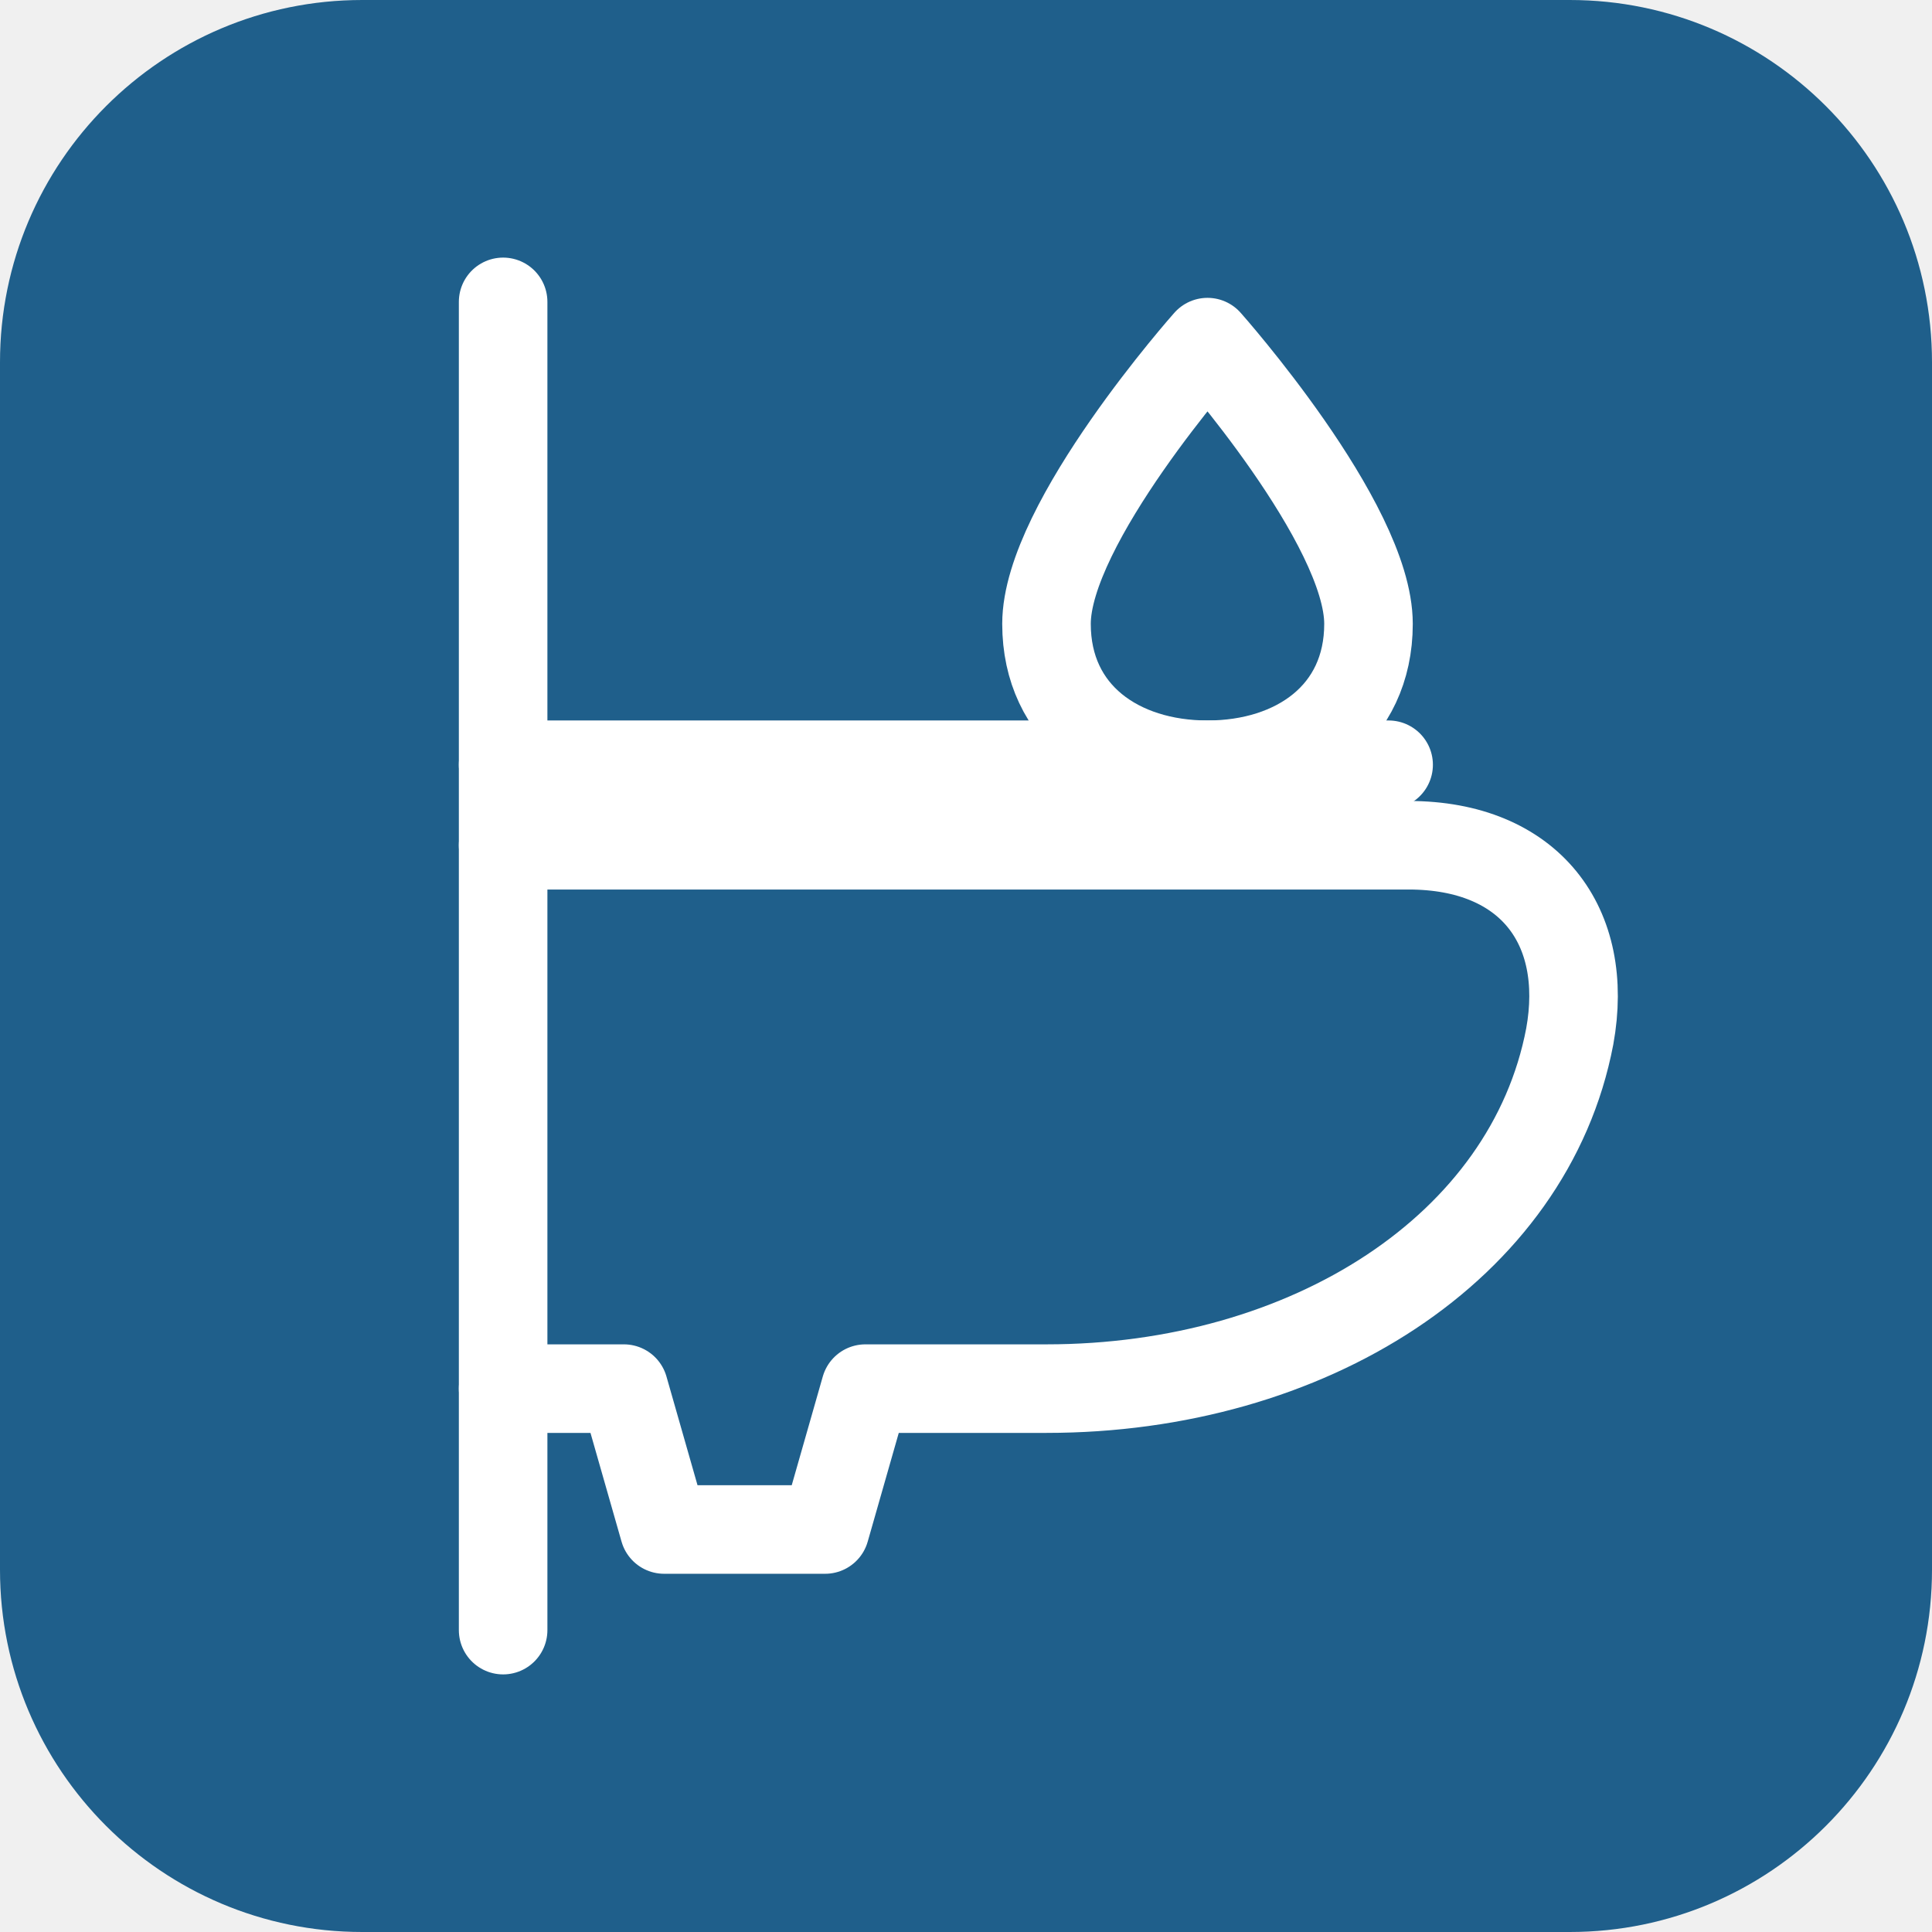
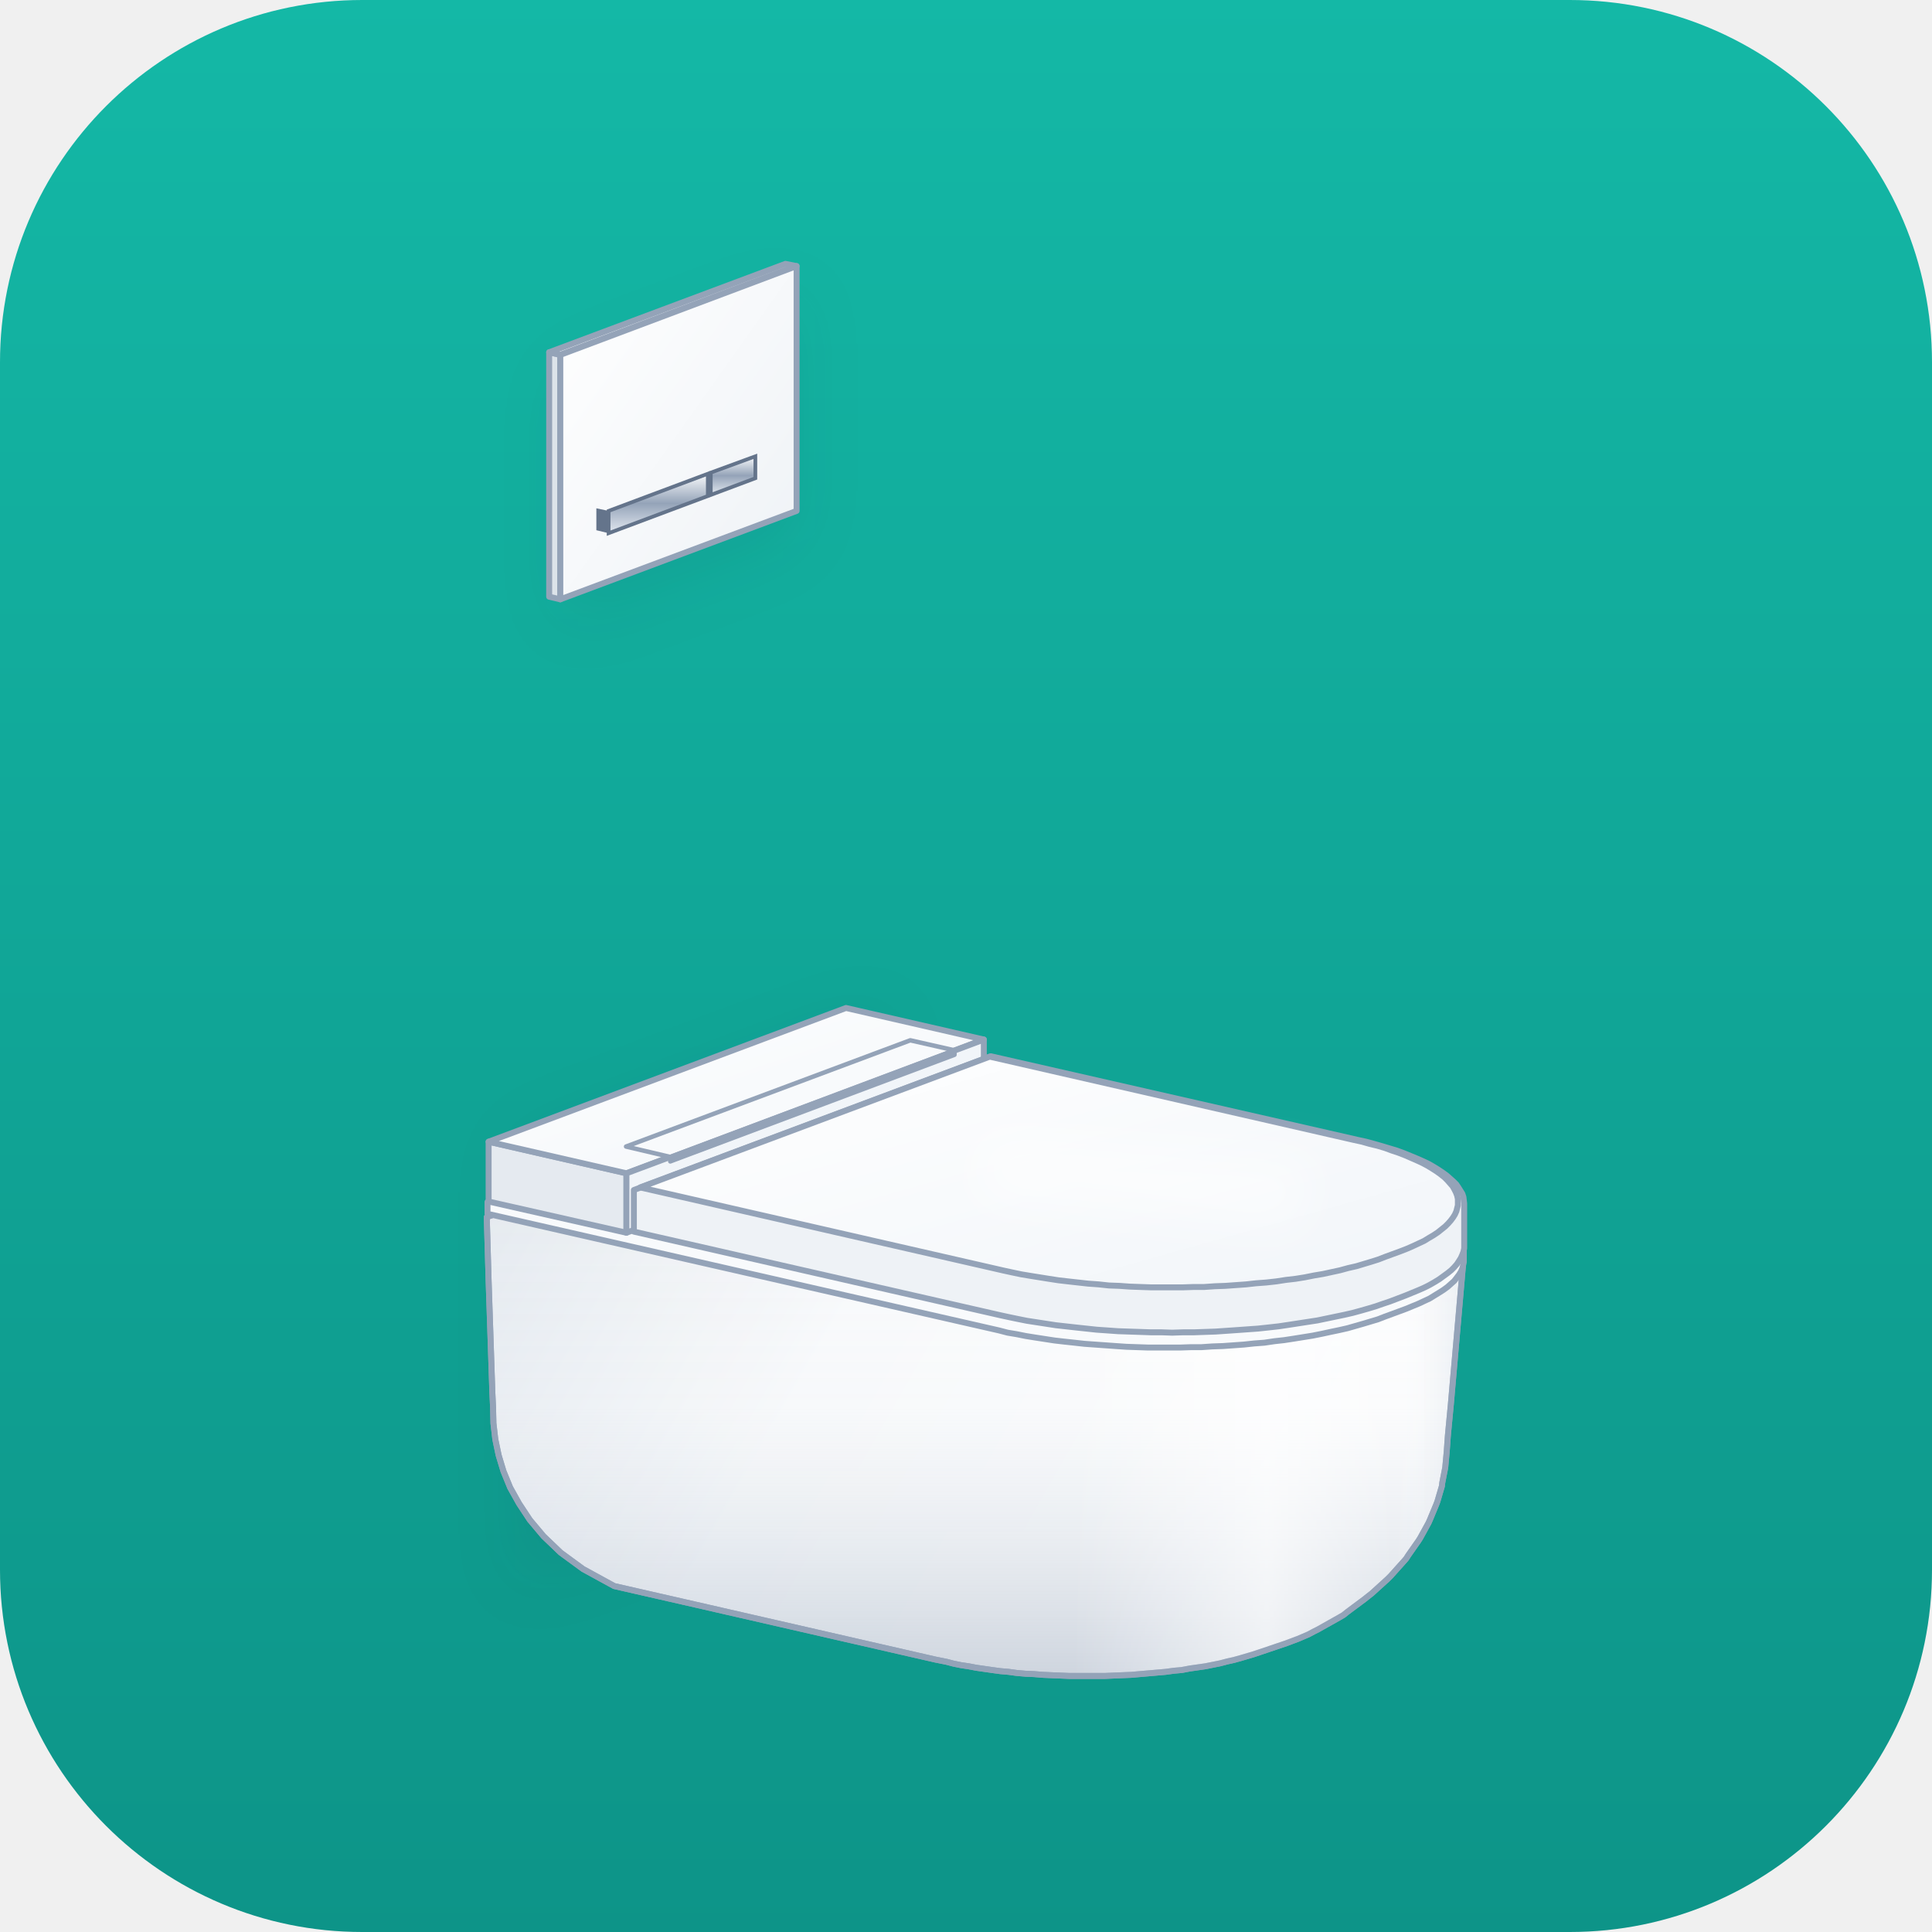
<svg xmlns="http://www.w3.org/2000/svg" viewBox="0 0 960 960">
-   <rect width="960" height="960" rx="180" fill="#1F5F8B" />
-   <g fill="none" stroke="#FFFFFF" stroke-width="44" stroke-linecap="round" stroke-linejoin="round">
-     <path d="M250 150 V810" />
-     <path d="M250 420 H700 C760 420 790 460 780 515 C760 620 650 690 520 690 H430 L410 760 H330 L310 690 H250" />
-     <path d="M250 380 H690" />
-     <path d="M600 170 C600 170 520 260 520 310 C520 355 556 380 600 380 C644 380 680 355 680 310 C680 260 600 170 600 170 Z" />
-   </g>
+   <defs>
+     <linearGradient id="tile" x1="0" y1="0" x2="0" y2="1">
+       <stop offset="0" stop-color="#14B8A6" />
+       <stop offset="1" stop-color="#0D9488" />
+     </linearGradient>
+   </defs>
+   <rect width="960" height="960" rx="180" fill="url(#tile)" />
+   <svg x="227.1" y="120.0" width="505.8" height="720.0" viewBox="16 18 274 390">
+     <defs>
+       <linearGradient id="aqBody" x1="0" y1="0" x2="1" y2="0.35">
+         <stop offset="0" stop-color="#E3E8EE" />
+         <stop offset="0.45" stop-color="#FBFCFD" />
+         <stop offset="1" stop-color="#FFFFFF" />
+       </linearGradient>
+       <linearGradient id="aqShade" x1="0" y1="0" x2="0" y2="1">
+         <stop offset="0" stop-color="#CBD5E1" stop-opacity="0" />
+         <stop offset="0.55" stop-color="#CBD5E1" stop-opacity="0.08" />
+         <stop offset="1" stop-color="#94A3B8" stop-opacity="0.45" />
+       </linearGradient>
+       <linearGradient id="aqTop" x1="0" y1="0" x2="1" y2="1">
+         <stop offset="0" stop-color="#FFFFFF" />
+         <stop offset="1" stop-color="#F1F5F9" />
+       </linearGradient>
+       <linearGradient id="aqPlate" x1="0" y1="0" x2="1" y2="1">
+         <stop offset="0" stop-color="#FFFFFF" />
+         <stop offset="1" stop-color="#EEF2F6" />
+       </linearGradient>
+       <linearGradient id="aqChrome" x1="0" y1="0" x2="0" y2="1">
+         <stop offset="0" stop-color="#F8FAFC" />
+         <stop offset="0.5" stop-color="#94A3B8" />
+         <stop offset="1" stop-color="#E2E8F0" />
+       </linearGradient>
+       <linearGradient id="aqFrontHi" x1="0" y1="0" x2="1" y2="0">
+         <stop offset="0.6" stop-color="#FFFFFF" stop-opacity="0" />
+         <stop offset="0.8" stop-color="#FFFFFF" stop-opacity="0.6" />
+         <stop offset="0.93" stop-color="#FFFFFF" stop-opacity="0" />
+         <stop offset="1" stop-color="#CBD5E1" stop-opacity="0.35" />
+       </linearGradient>
+       <filter id="aqSoft" x="-30%" y="-30%" width="160%" height="160%">
+         <feGaussianBlur stdDeviation="9" />
+       </filter>
+       <filter id="aqSoftS" x="-50%" y="-50%" width="200%" height="200%">
+         <feGaussianBlur stdDeviation="6" />
+       </filter>
+       <clipPath id="aqBodyClip">
+         <path d="M-48.6 18.2 L48.6 -18.2 L186.0 13.2 L188.2 13.7 L190.4 14.3 L192.5 14.9 L194.5 15.5 L196.4 16.1 L198.2 16.7 L200.0 17.4 L201.6 18.1 L203.2 18.8 L204.7 19.5 L206.1 20.3 L207.3 21.0 L208.5 21.8 L209.6 22.6 L210.5 23.4 L211.4 24.2 L212.1 25.0 L212.7 25.8 L213.3 26.7 L213.7 27.5 L214.0 28.3 L214.1 29.2 L214.2 30.0 L214.2 30.9 L213.1 43.5 L210.9 68.7 L210.1 77.1 L209.8 81.3 L209.4 85.6 L208.6 89.7 L208.5 90.6 L207.3 94.7 L207.0 95.5 L205.3 99.6 L204.9 100.5 L202.7 104.5 L202.2 105.3 L199.4 109.3 L198.9 110.1 L198.2 110.9 L194.7 114.8 L193.9 115.6 L189.6 119.5 L188.7 120.2 L187.7 121.0 L183.0 124.5 L182.0 125.3 L180.8 126.0 L175.1 129.2 L173.9 129.8 L172.6 130.5 L171.2 131.1 L169.8 131.7 L168.2 132.3 L166.6 132.9 L159.2 135.4 L157.7 135.9 L156.0 136.4 L154.3 136.9 L152.5 137.4 L150.7 137.8 L148.8 138.3 L146.8 138.7 L144.8 139.1 L142.7 139.4 L140.6 139.7 L138.5 140.1 L136.3 140.3 L134.1 140.6 L131.8 140.8 L129.5 141.0 L127.2 141.2 L124.9 141.4 L122.5 141.5 L120.1 141.6 L117.8 141.7 L115.4 141.7 L113.0 141.7 L110.6 141.7 L108.2 141.7 L105.8 141.6 L103.4 141.5 L101.1 141.4 L98.7 141.2 L96.4 141.1 L94.1 140.9 L91.9 140.6 L89.6 140.4 L87.4 140.1 L85.3 139.8 L83.2 139.5 L81.1 139.1 L79.1 138.8 L77.1 138.4 L75.2 137.9 L72.2 137.3 L7.6 122.5 L-14.3 117.5 L-22.7 112.9 L-28.7 108.5 L-33.3 104.1 L-37.0 99.7 L-39.9 95.3 L-42.3 91.0 L-44.1 86.6 L-45.4 82.3 L-46.3 78.0 L-46.8 73.7 L-46.9 69.5 L-47.1 65.2 L-48.1 35.3 Z" />
+       </clipPath>
+     </defs>
+     <g transform="translate(72.6,262.4)">
+       <path d="M-28.2 -141.3 L35.4 -165.1 L35.4 -230.9 L-28.2 -207.1 Z" fill="#0F172A" opacity="0.07" filter="url(#aqSoft)" />
+       <path d="M-40.9 117.7 L59.0 80.4 L59.0 -38.1 L-40.9 -0.8 Z" fill="#0F172A" opacity="0.06" filter="url(#aqSoft)" />
+       <path d="M-31.8 -148.8 L-28.8 -148.1 L-28.8 -213.9 L-31.8 -214.6 Z" fill="#DCE3EA" stroke="#94A3B8" stroke-width="1.6" stroke-linejoin="round" />
+       <path d="M-31.8 -214.6 L31.8 -238.4 L34.8 -237.8 L-28.8 -213.9 Z" fill="#F1F5F9" stroke="#94A3B8" stroke-width="1.6" stroke-linejoin="round" />
+       <path d="M-28.8 -148.1 L34.8 -171.9 L34.8 -237.8 L-28.8 -213.9 Z" fill="url(#aqPlate)" stroke="#94A3B8" stroke-width="1.6" stroke-linejoin="round" />
+       <path d="M-19.1 -166.7 L-15.8 -165.9 L-15.8 -171.9 L-19.1 -172.6 Z" fill="#64748B" />
+       <path d="M-15.8 -165.9 L10.9 -175.9 L10.9 -181.9 L-15.8 -171.9 Z" fill="url(#aqChrome)" stroke="#64748B" stroke-width="1" />
+       <path d="M11.7 -176.2 L23.7 -180.7 L23.7 -186.6 L11.7 -182.2 Z" fill="url(#aqChrome)" stroke="#64748B" stroke-width="1" />
+       <path d="M-48.6 18.2 L48.6 -18.2 L186.0 13.2 L188.2 13.7 L190.4 14.3 L192.5 14.9 L194.5 15.5 L196.4 16.1 L198.2 16.7 L200.0 17.4 L201.6 18.1 L203.2 18.8 L204.7 19.5 L206.1 20.3 L207.3 21.0 L208.5 21.8 L209.6 22.6 L210.5 23.4 L211.4 24.2 L212.1 25.0 L212.7 25.8 L213.3 26.7 L213.7 27.5 L214.0 28.3 L214.1 29.2 L214.2 30.0 L214.2 30.9 L213.1 43.5 L210.9 68.7 L210.1 77.1 L209.8 81.3 L209.4 85.6 L208.6 89.7 L208.5 90.6 L207.3 94.7 L207.0 95.5 L205.3 99.6 L204.9 100.5 L202.7 104.5 L202.2 105.3 L199.4 109.3 L198.9 110.1 L198.2 110.9 L194.7 114.8 L193.9 115.6 L189.6 119.5 L188.7 120.2 L187.7 121.0 L183.0 124.5 L182.0 125.3 L180.8 126.0 L175.1 129.2 L173.9 129.8 L172.6 130.5 L171.2 131.1 L169.8 131.7 L168.2 132.3 L166.6 132.9 L159.2 135.4 L157.7 135.9 L156.0 136.4 L154.3 136.9 L152.5 137.4 L150.7 137.8 L148.8 138.3 L146.8 138.7 L144.8 139.1 L142.7 139.4 L140.6 139.7 L138.5 140.1 L136.3 140.3 L134.1 140.6 L131.8 140.8 L129.5 141.0 L127.2 141.2 L124.9 141.4 L122.5 141.5 L120.1 141.6 L117.8 141.7 L115.4 141.7 L113.0 141.7 L110.6 141.7 L108.2 141.7 L105.8 141.6 L103.4 141.5 L101.1 141.4 L98.7 141.2 L96.4 141.1 L94.1 140.9 L91.9 140.6 L89.6 140.4 L87.4 140.1 L85.3 139.8 L83.2 139.5 L81.1 139.1 L79.1 138.8 L77.1 138.4 L75.2 137.9 L72.2 137.3 L7.6 122.5 L-14.3 117.5 L-22.7 112.9 L-28.7 108.5 L-33.3 104.1 L-37.0 99.7 L-39.9 95.3 L-42.3 91.0 L-44.1 86.6 L-45.4 82.3 L-46.3 78.0 L-46.8 73.7 L-46.9 69.5 L-47.1 65.2 L-48.1 35.3 Z" fill="url(#aqBody)" stroke="#94A3B8" stroke-width="1.6" stroke-linejoin="round" />
+       <rect x="-48.6" y="-18.2" width="262.8" height="159.9" fill="url(#aqShade)" clip-path="url(#aqBodyClip)" />
+       <rect x="-48.6" y="-18.2" width="262.8" height="159.9" fill="url(#aqFrontHi)" clip-path="url(#aqBodyClip)" />
+       <path d="M-48.6 18.2 L48.6 -18.2 L186.0 13.2 L188.2 13.7 L190.4 14.3 L192.5 14.9 L194.5 15.5 L196.4 16.1 L198.2 16.7 L200.0 17.4 L201.6 18.1 L203.2 18.8 L204.7 19.5 L206.1 20.3 L207.3 21.0 L208.5 21.8 L209.6 22.6 L210.5 23.4 L211.4 24.2 L212.1 25.0 L212.7 25.8 L213.3 26.7 L213.7 27.5 L214.0 28.3 L214.1 29.2 L214.2 30.0 L214.2 30.9 L213.1 43.5 L210.9 68.7 L210.1 77.1 L209.8 81.3 L209.4 85.6 L208.6 89.7 L208.5 90.6 L207.3 94.7 L207.0 95.5 L205.3 99.6 L204.9 100.5 L202.7 104.5 L202.2 105.3 L199.4 109.3 L198.9 110.1 L198.2 110.9 L194.7 114.8 L193.9 115.6 L189.6 119.5 L188.7 120.2 L187.7 121.0 L183.0 124.5 L182.0 125.3 L180.8 126.0 L175.1 129.2 L173.9 129.8 L172.6 130.5 L171.2 131.1 L169.8 131.7 L168.2 132.3 L166.6 132.9 L159.2 135.4 L157.7 135.9 L156.0 136.4 L154.3 136.9 L152.5 137.4 L150.7 137.8 L148.8 138.3 L146.8 138.7 L144.8 139.1 L142.7 139.4 L140.6 139.7 L138.5 140.1 L136.3 140.3 L134.1 140.6 L131.8 140.8 L129.5 141.0 L127.2 141.2 L124.9 141.4 L122.5 141.5 L120.1 141.6 L117.8 141.7 L115.4 141.7 L113.0 141.7 L110.6 141.7 L108.2 141.7 L105.8 141.6 L103.4 141.5 L101.1 141.4 L98.7 141.2 L96.4 141.1 L94.1 140.9 L91.9 140.6 L89.6 140.4 L87.4 140.1 L85.3 139.8 L83.2 139.5 L81.1 139.1 L79.1 138.8 L77.1 138.4 L75.2 137.9 L72.2 137.3 L7.6 122.5 L-14.3 117.5 L-22.7 112.9 L-28.7 108.5 L-33.3 104.1 L-37.0 99.7 L-39.9 95.3 L-42.3 91.0 L-44.1 86.6 L-45.4 82.3 L-46.3 78.0 L-46.8 73.7 L-46.9 69.5 L-47.1 65.2 L-48.1 35.3 Z" fill="none" stroke="#94A3B8" stroke-width="1.6" stroke-linejoin="round" />
+       <path d="M-48.4 14.1 L48.4 -22.1 L186.0 9.3 L188.3 9.9 L190.5 10.4 L192.6 11.0 L194.6 11.6 L196.5 12.3 L198.4 12.9 L200.1 13.6 L201.8 14.3 L203.4 15.0 L204.9 15.7 L206.2 16.5 L207.5 17.2 L208.7 18.0 L209.8 18.8 L210.7 19.6 L211.6 20.4 L212.3 21.2 L213.0 22.1 L213.5 22.9 L213.9 23.7 L214.2 24.6 L214.4 25.4 L214.4 26.3 L214.4 29.5 L214.4 30.3 L214.2 31.2 L214.0 32.0 L213.6 32.9 L213.1 33.7 L212.5 34.5 L211.8 35.4 L210.9 36.2 L210.0 37.0 L208.9 37.8 L207.8 38.5 L206.5 39.3 L205.2 40.1 L203.7 40.8 L202.2 41.5 L200.5 42.2 L198.8 42.9 L193.1 45.0 L191.3 45.7 L189.3 46.3 L187.3 46.9 L185.2 47.5 L183.1 48.1 L180.9 48.6 L178.5 49.1 L176.2 49.6 L173.7 50.1 L171.2 50.5 L168.7 50.9 L166.1 51.3 L163.4 51.6 L160.7 52.0 L158.0 52.2 L155.2 52.5 L152.4 52.7 L149.6 52.9 L146.7 53.0 L143.8 53.2 L141.0 53.2 L138.1 53.3 L135.2 53.3 L132.3 53.3 L129.4 53.3 L126.5 53.2 L123.6 53.1 L120.7 52.9 L117.9 52.7 L115.1 52.5 L112.3 52.3 L109.6 52.0 L106.8 51.7 L104.2 51.4 L101.6 51.0 L99.0 50.6 L96.5 50.2 L94.0 49.7 L91.6 49.3 L89.3 48.7 L-48.4 17.3 Z" fill="#F8FAFC" stroke="#94A3B8" stroke-width="1.6" stroke-linejoin="round" />
+       <path d="M-48.1 14.0 L-11.0 22.4 L-11.0 6.4 L-48.1 -2.1 Z" fill="#E5EAF0" stroke="#94A3B8" stroke-width="1.6" stroke-linejoin="round" />
+       <path d="M-48.1 -2.1 L48.1 -38.1 L85.2 -29.6 L-11.0 6.4 Z" fill="url(#aqTop)" stroke="#94A3B8" stroke-width="1.6" stroke-linejoin="round" />
+       <path d="M-11.0 22.4 L85.2 -13.5 L85.2 -29.6 L-11.0 6.4 Z" fill="#F1F5F9" stroke="#94A3B8" stroke-width="1.6" stroke-linejoin="round" />
+       <path d="M-9.0 10.9 L87.1 -25.1 L185.8 -2.6 L188.1 -2.1 L190.3 -1.5 L192.4 -0.9 L194.4 -0.3 L196.4 0.3 L198.3 1.0 L200.0 1.7 L201.7 2.4 L203.3 3.1 L204.8 3.8 L206.2 4.6 L207.5 5.4 L208.7 6.2 L209.8 7.0 L210.7 7.8 L211.6 8.6 L212.4 9.4 L213.0 10.3 L213.5 11.1 L214.0 11.9 L214.3 12.8 L214.4 13.7 L214.5 14.5 L214.5 25.8 L214.5 26.6 L214.3 27.5 L214.0 28.3 L213.6 29.2 L213.1 30.0 L212.5 30.9 L211.8 31.7 L211.0 32.5 L210.0 33.3 L208.9 34.1 L207.8 34.9 L206.5 35.7 L205.1 36.5 L203.7 37.2 L202.1 37.9 L200.4 38.6 L198.7 39.3 L194.5 40.9 L192.7 41.5 L190.7 42.2 L188.7 42.8 L186.6 43.4 L184.4 44.0 L182.2 44.5 L179.8 45.0 L177.4 45.5 L175.0 46.0 L172.4 46.4 L169.8 46.8 L167.2 47.2 L164.5 47.6 L161.8 47.9 L159.0 48.2 L156.2 48.4 L153.4 48.6 L150.5 48.8 L147.6 49.0 L144.7 49.1 L141.8 49.2 L138.9 49.2 L135.9 49.3 L133.0 49.2 L130.1 49.2 L127.2 49.1 L124.2 49.0 L121.3 48.9 L118.5 48.7 L115.6 48.5 L112.8 48.2 L110.0 47.9 L107.3 47.6 L104.6 47.3 L102.0 46.9 L99.4 46.5 L96.8 46.1 L94.3 45.6 L91.9 45.1 L89.6 44.6 L-9.0 22.1 Z" fill="#EEF2F6" stroke="#94A3B8" stroke-width="1.6" stroke-linejoin="round" />
+       <path d="M-7.3 10.2 L86.8 -25.0 L184.7 -2.6 L187.0 -2.1 L189.1 -1.5 L191.2 -1.0 L193.2 -0.4 L195.1 0.3 L196.9 0.9 L198.7 1.6 L200.3 2.3 L201.9 3.0 L203.4 3.7 L204.7 4.4 L206.0 5.2 L207.1 5.9 L208.2 6.7 L209.2 7.5 L210.0 8.3 L210.7 9.1 L211.4 9.9 L211.9 10.8 L212.3 11.6 L212.6 12.4 L212.8 13.3 L212.8 14.1 L212.8 15.0 L212.6 15.8 L212.4 16.6 L212.0 17.5 L211.5 18.3 L210.9 19.1 L210.2 19.9 L209.4 20.7 L208.4 21.5 L207.4 22.3 L206.2 23.1 L205.0 23.8 L203.7 24.6 L202.2 25.3 L200.7 26.0 L199.1 26.7 L197.3 27.4 L193.2 28.9 L191.4 29.6 L189.5 30.2 L187.5 30.8 L185.5 31.4 L183.3 31.9 L181.1 32.5 L178.8 33.0 L176.5 33.5 L174.1 33.9 L171.6 34.4 L169.1 34.8 L166.5 35.1 L163.9 35.5 L161.2 35.8 L158.5 36.0 L155.8 36.3 L153.0 36.5 L150.2 36.7 L147.4 36.8 L144.5 37.0 L141.7 37.0 L138.8 37.1 L135.9 37.1 L133.1 37.1 L130.2 37.1 L127.3 37.0 L124.5 36.9 L121.7 36.7 L118.9 36.6 L116.1 36.3 L113.3 36.1 L110.6 35.8 L107.9 35.5 L105.3 35.2 L102.7 34.8 L100.2 34.4 L97.7 34.0 L95.3 33.6 L92.9 33.1 L90.6 32.6 L-7.3 10.2 Z" fill="url(#aqTop)" stroke="#94A3B8" stroke-width="1.6" stroke-linejoin="round" />
+       <path d="M-11.1 -0.8 L65.4 -29.4 L77.3 -26.7 L0.8 2.0 Z" fill="#F8FAFC" stroke="#94A3B8" stroke-linejoin="round" stroke-width="1.2" />
+       <path d="M0.8 3.2 L77.3 -25.5 L77.3 -26.7 L0.8 2.0 Z" fill="#E2E8F0" stroke="#94A3B8" stroke-linejoin="round" stroke-width="1.2" />
+       <path d="M83.8 12.0 L86.5 -2.9 L173.3 4.4 L168.1 20.4 Z" fill="#FFFFFF" opacity="0.55" filter="url(#aqSoftS)" />
+     </g>
+   </svg>
</svg>
